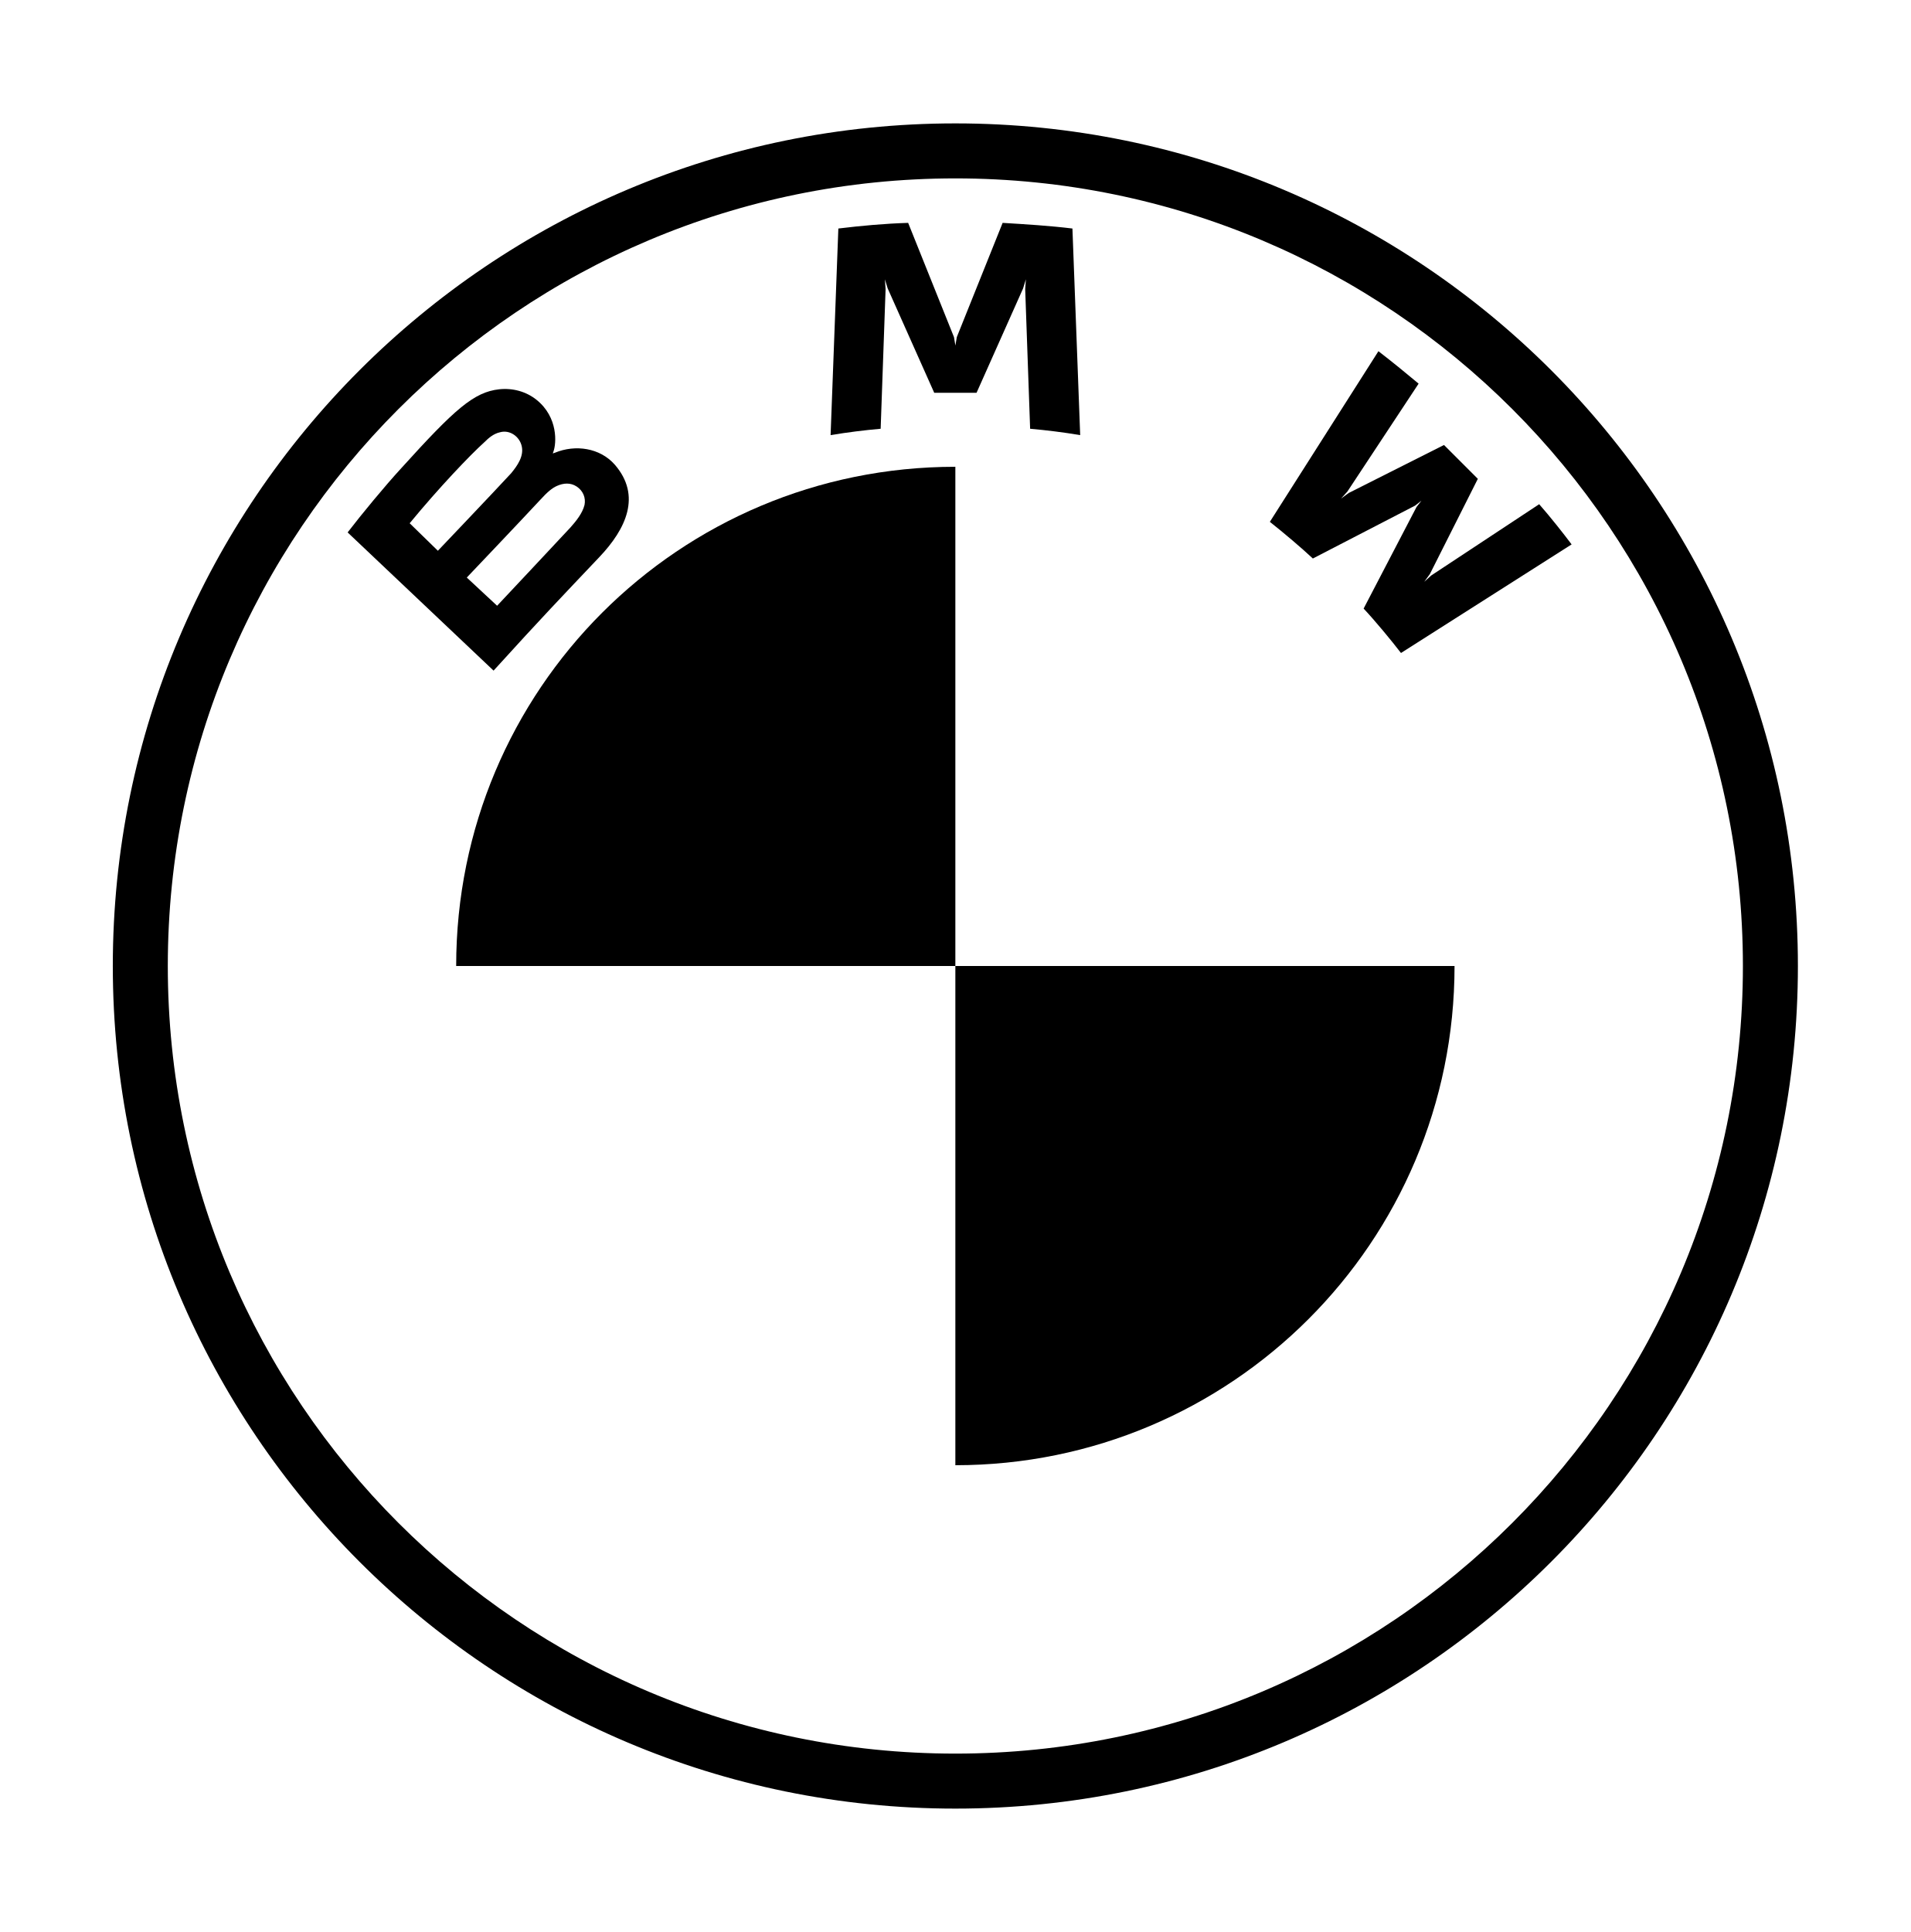
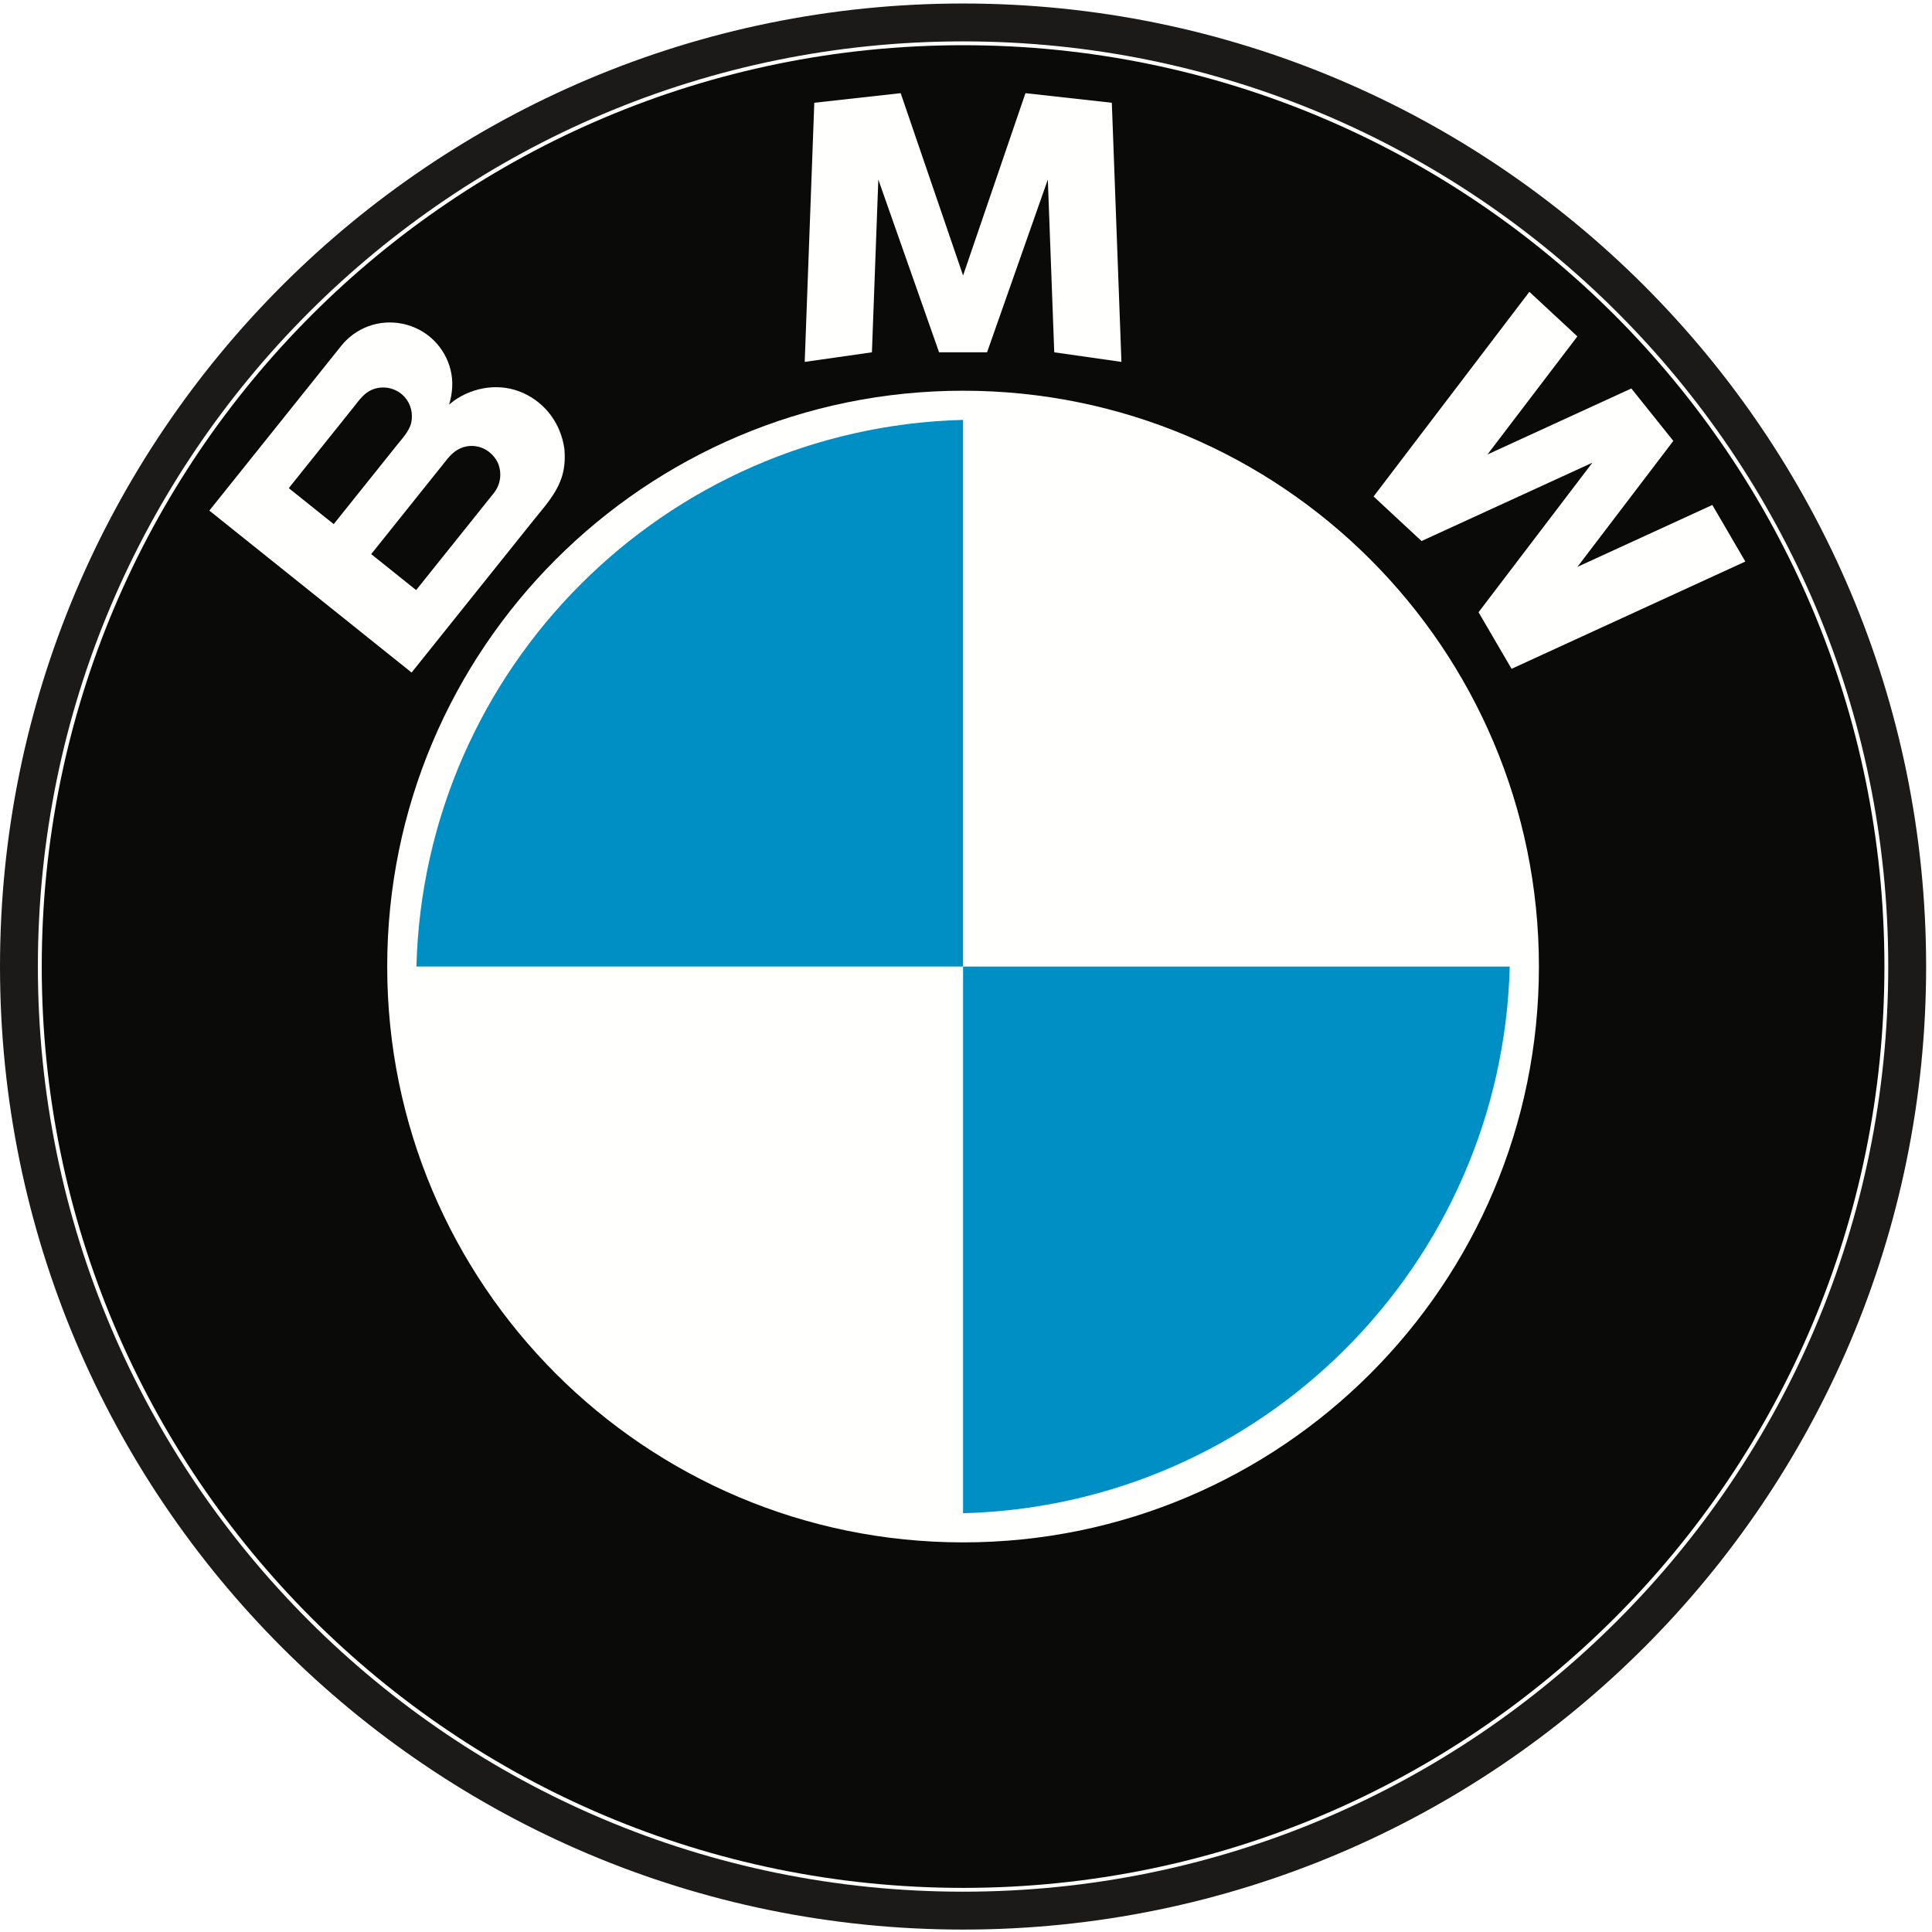
- <svg xmlns="http://www.w3.org/2000/svg" enable-background="new 0 0 271 274" viewBox="0 0 271 274">
-   <path d="m135.5 17.5c-66 0-119.5 53.5-119.5 119.5s53.5 119.5 119.5 119.5 119.5-53.5 119.5-119.5-53.5-119.5-119.5-119.5zm111.7 119.5c0 61.7-50 111.7-111.7 111.7s-111.7-50-111.7-111.7 50-111.7 111.7-111.7 111.7 50 111.7 111.7z" />
-   <g transform="translate(7.304985 3.108504)">
-     <path d="m186.1 83.2c1.6 1.7 4 4.6 5.3 6.3l24.2-15.4c-1.2-1.6-3.1-4-4.6-5.7l-15.3 10.1-1 .9.8-1.1 6.8-13.5-4.8-4.8-13.5 6.8-1.1.8.9-1 10.1-15.3c-1.8-1.5-3.5-2.9-5.7-4.6l-15.4 24.2c1.9 1.5 4.5 3.7 6.1 5.2l14.5-7.5.9-.7-.7.9z" />
-     <path d="m131.2 52.6 6.6-14.8.4-1.3-.1 1.4.7 19.8c2.3.2 4.7.5 7.1.9l-1.1-29.3c-3.3-.4-6.6-.6-9.9-.8l-6.5 16.2-.2 1.2-.2-1.2-6.5-16.2c-3.3.1-6.6.4-9.9.8l-1.1 29.3c2.4-.4 4.8-.7 7.1-.9l.7-19.8-.1-1.4.4 1.3 6.6 14.8z" />
-     <path d="m77.7 75.9c3.8-4 6-8.7 2.2-13.1-2.1-2.4-5.6-2.9-8.5-1.7l-.3.1.1-.3c.4-1.1.7-4.8-2.4-7.3-1.5-1.2-3.4-1.7-5.3-1.5-3.6.4-6.3 2.8-13.9 11.2-2.3 2.5-5.6 6.5-7.6 9.1l20.7 19.6c6.9-7.6 9.6-10.4 15-16.1zm-26.9-4.8c4.2-5.1 8.6-9.7 10.6-11.5.6-.6 1.3-1.2 2.2-1.4 1.4-.4 2.8.6 3.1 2s-.6 2.7-1.5 3.8c-2.3 2.5-10.4 11-10.4 11zm8.1 7.7s7.9-8.3 10.4-11c1-1.1 1.7-1.7 2.4-2 .9-.4 1.9-.5 2.8.1s1.3 1.6 1.1 2.6c-.3 1.2-1.2 2.3-2 3.2-1.1 1.2-10.4 11.1-10.4 11.1z" />
+ <svg xmlns="http://www.w3.org/2000/svg" version="1.1" viewBox="0 0 102 102">
+   <g fill="none" fill-rule="evenodd">
+     <g transform="translate(1 1)">
+       <path d="m99.69 50.029c0-27.529-22.315-49.844-49.844-49.844-27.529 0-49.846 22.316-49.846 49.844 0 27.528 22.318 49.843 49.846 49.843 27.529 0 49.844-22.315 49.844-49.843" fill="#FFFFFE" />
+       <path d="m99.69 50.029c0-27.529-22.315-49.844-49.844-49.844-27.529 0-49.846 22.316-49.846 49.844 0 27.528 22.318 49.843 49.846 49.843 27.529 0 49.844-22.315 49.844-49.843z" stroke="#1B1A18" stroke-linecap="round" stroke-linejoin="round" stroke-width="2" />
+       <path d="m98.488 50.029c0-26.865-21.778-48.642-48.641-48.642-26.865 0-48.643 21.777-48.643 48.642 0 26.864 21.778 48.642 48.643 48.642 26.864 0 48.641-21.778 48.641-48.642" fill="#0A0B09" />
+       <path d="m25.071 25.032c-0.362 0.453-0.723 0.904-1.084 1.355-0.993 1.241-1.988 2.482-2.982 3.723-0.005 0.005-0.031 0.047-0.038 0.041-0.051-0.041-0.103-0.081-0.154-0.122-0.271-0.217-0.54-0.432-0.81-0.649-0.469-0.376-0.938-0.751-1.406-1.125 0.901-1.125 1.802-2.252 2.703-3.378 0.439-0.548 0.878-1.097 1.317-1.645 0.315-0.393 0.711-0.672 1.233-0.688 0.626-0.021 1.172 0.345 1.438 0.899 0.222 0.539 0.147 1.132-0.218 1.588zm-8.452 1.639c-0.572-0.458-1.144-0.916-1.716-1.373-0.219-0.175-0.436-0.35-0.655-0.524-0.006-0.005 0.224-0.287 0.241-0.306 1.065-1.331 2.131-2.663 3.196-3.993 0.281-0.351 0.533-0.725 0.964-0.904 0.59-0.243 1.282-0.087 1.709 0.383 0.345 0.381 0.459 0.899 0.348 1.395-0.127 0.441-0.439 0.765-0.72 1.115-0.56 0.7-1.122 1.402-1.682 2.102-0.562 0.702-1.124 1.404-1.685 2.105zm12.176-3.983c-0.186-1.299-0.968-2.391-2.169-2.937-1.204-0.547-2.604-0.341-3.667 0.41-0.086 0.062-0.166 0.136-0.248 0.202 0.176-0.601 0.23-1.207 0.08-1.823-0.145-0.6-0.461-1.154-0.904-1.585-0.901-0.879-2.267-1.168-3.448-0.727-0.556 0.207-1.05 0.564-1.422 1.028-0.21 0.263-0.421 0.527-0.632 0.791-1.103 1.377-2.204 2.753-3.306 4.13-0.947 1.181-1.893 2.362-2.838 3.544-0.062 0.078-0.124 0.156-0.187 0.234-0.005 0.004 0.121 0.1 0.13 0.107 0.367 0.295 0.734 0.588 1.101 0.882 1.389 1.111 2.777 2.223 4.166 3.335 1.372 1.101 2.748 2.202 4.124 3.303 0.351 0.28 0.7 0.56 1.052 0.841 0.014 0.013 0.096 0.094 0.11 0.077 0.069-0.088 0.139-0.174 0.208-0.261 0.944-1.18 1.887-2.357 2.831-3.536 1.131-1.412 2.261-2.825 3.393-4.237 0.584-0.729 1.229-1.416 1.506-2.33 0.142-0.471 0.166-0.962 0.12-1.448z" fill="#FFFFFE" />
+       <path d="m80.247 50.029c0-16.791-13.611-30.401-30.401-30.401-16.791 0-30.403 13.61-30.403 30.401 0 16.79 13.612 30.401 30.403 30.401 16.79 0 30.401-13.611 30.401-30.401" fill="#FFFFFE" />
+       <path d="m49.845 21.168c-15.755 0.409-28.452 13.106-28.86 28.86h28.86v-28.86" fill="#008FC5" />
+       <path d="m49.845 78.891c15.757-0.41 28.453-13.106 28.862-28.862h-28.862v28.862" fill="#008FC5" />
+       <polyline points="82.277 16.76 79.743 14.407 71.518 25.212 74.051 27.564 83.071 23.427 77.06 31.323 78.803 34.31 91.144 28.646 89.403 25.66 82.28 28.928 87.343 22.278 85.127 19.509 77.53 22.994 82.277 16.76" fill="#FFFFFE" />
+       <polyline points="45.371 8.479 48.579 17.6 51.112 17.6 54.32 8.479 54.659 17.6 58.206 18.106 57.699 4.426 53.139 3.919 49.846 13.546 46.551 3.919 41.991 4.426 41.485 18.106 45.033 17.6 45.371 8.479" fill="#FFFFFE" />
+     </g>
  </g>
-   <path d="m135.5 66.2v70.8h-70.8c0-39.2 31.6-70.8 70.8-70.8z" />
-   <path d="m206.3 137c0 39.2-31.7 70.8-70.8 70.8v-70.8z" />
</svg>
